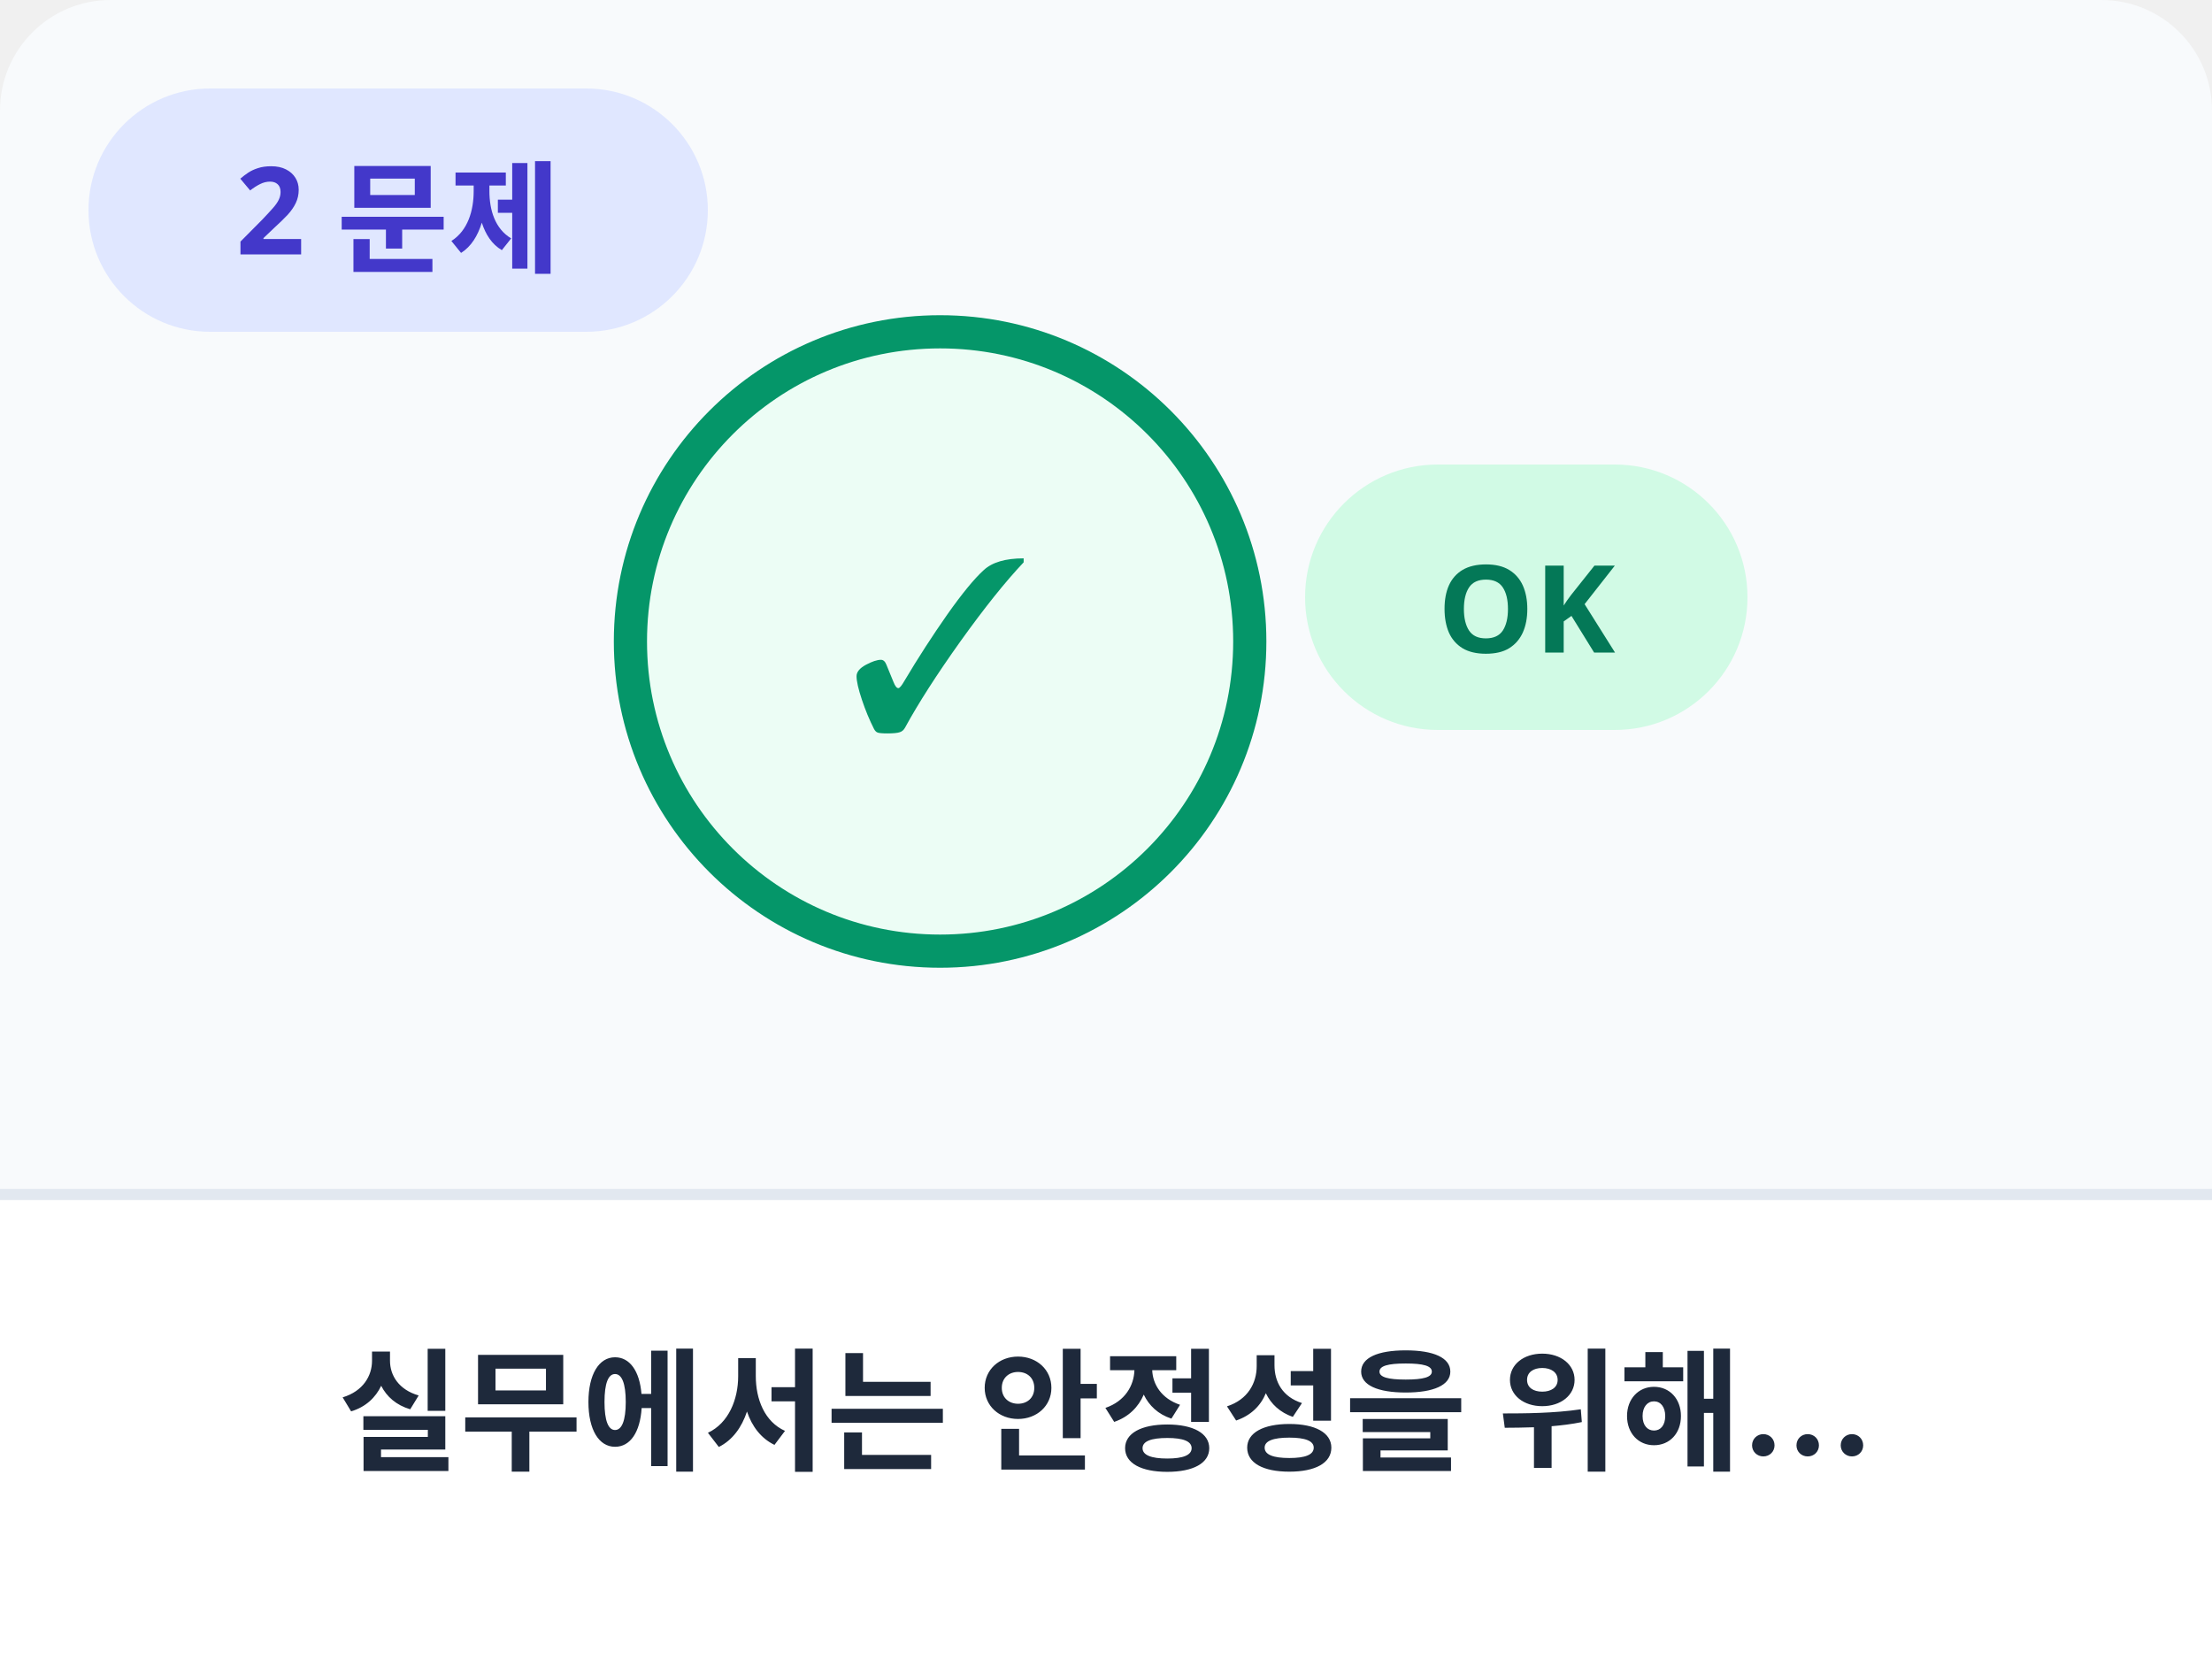
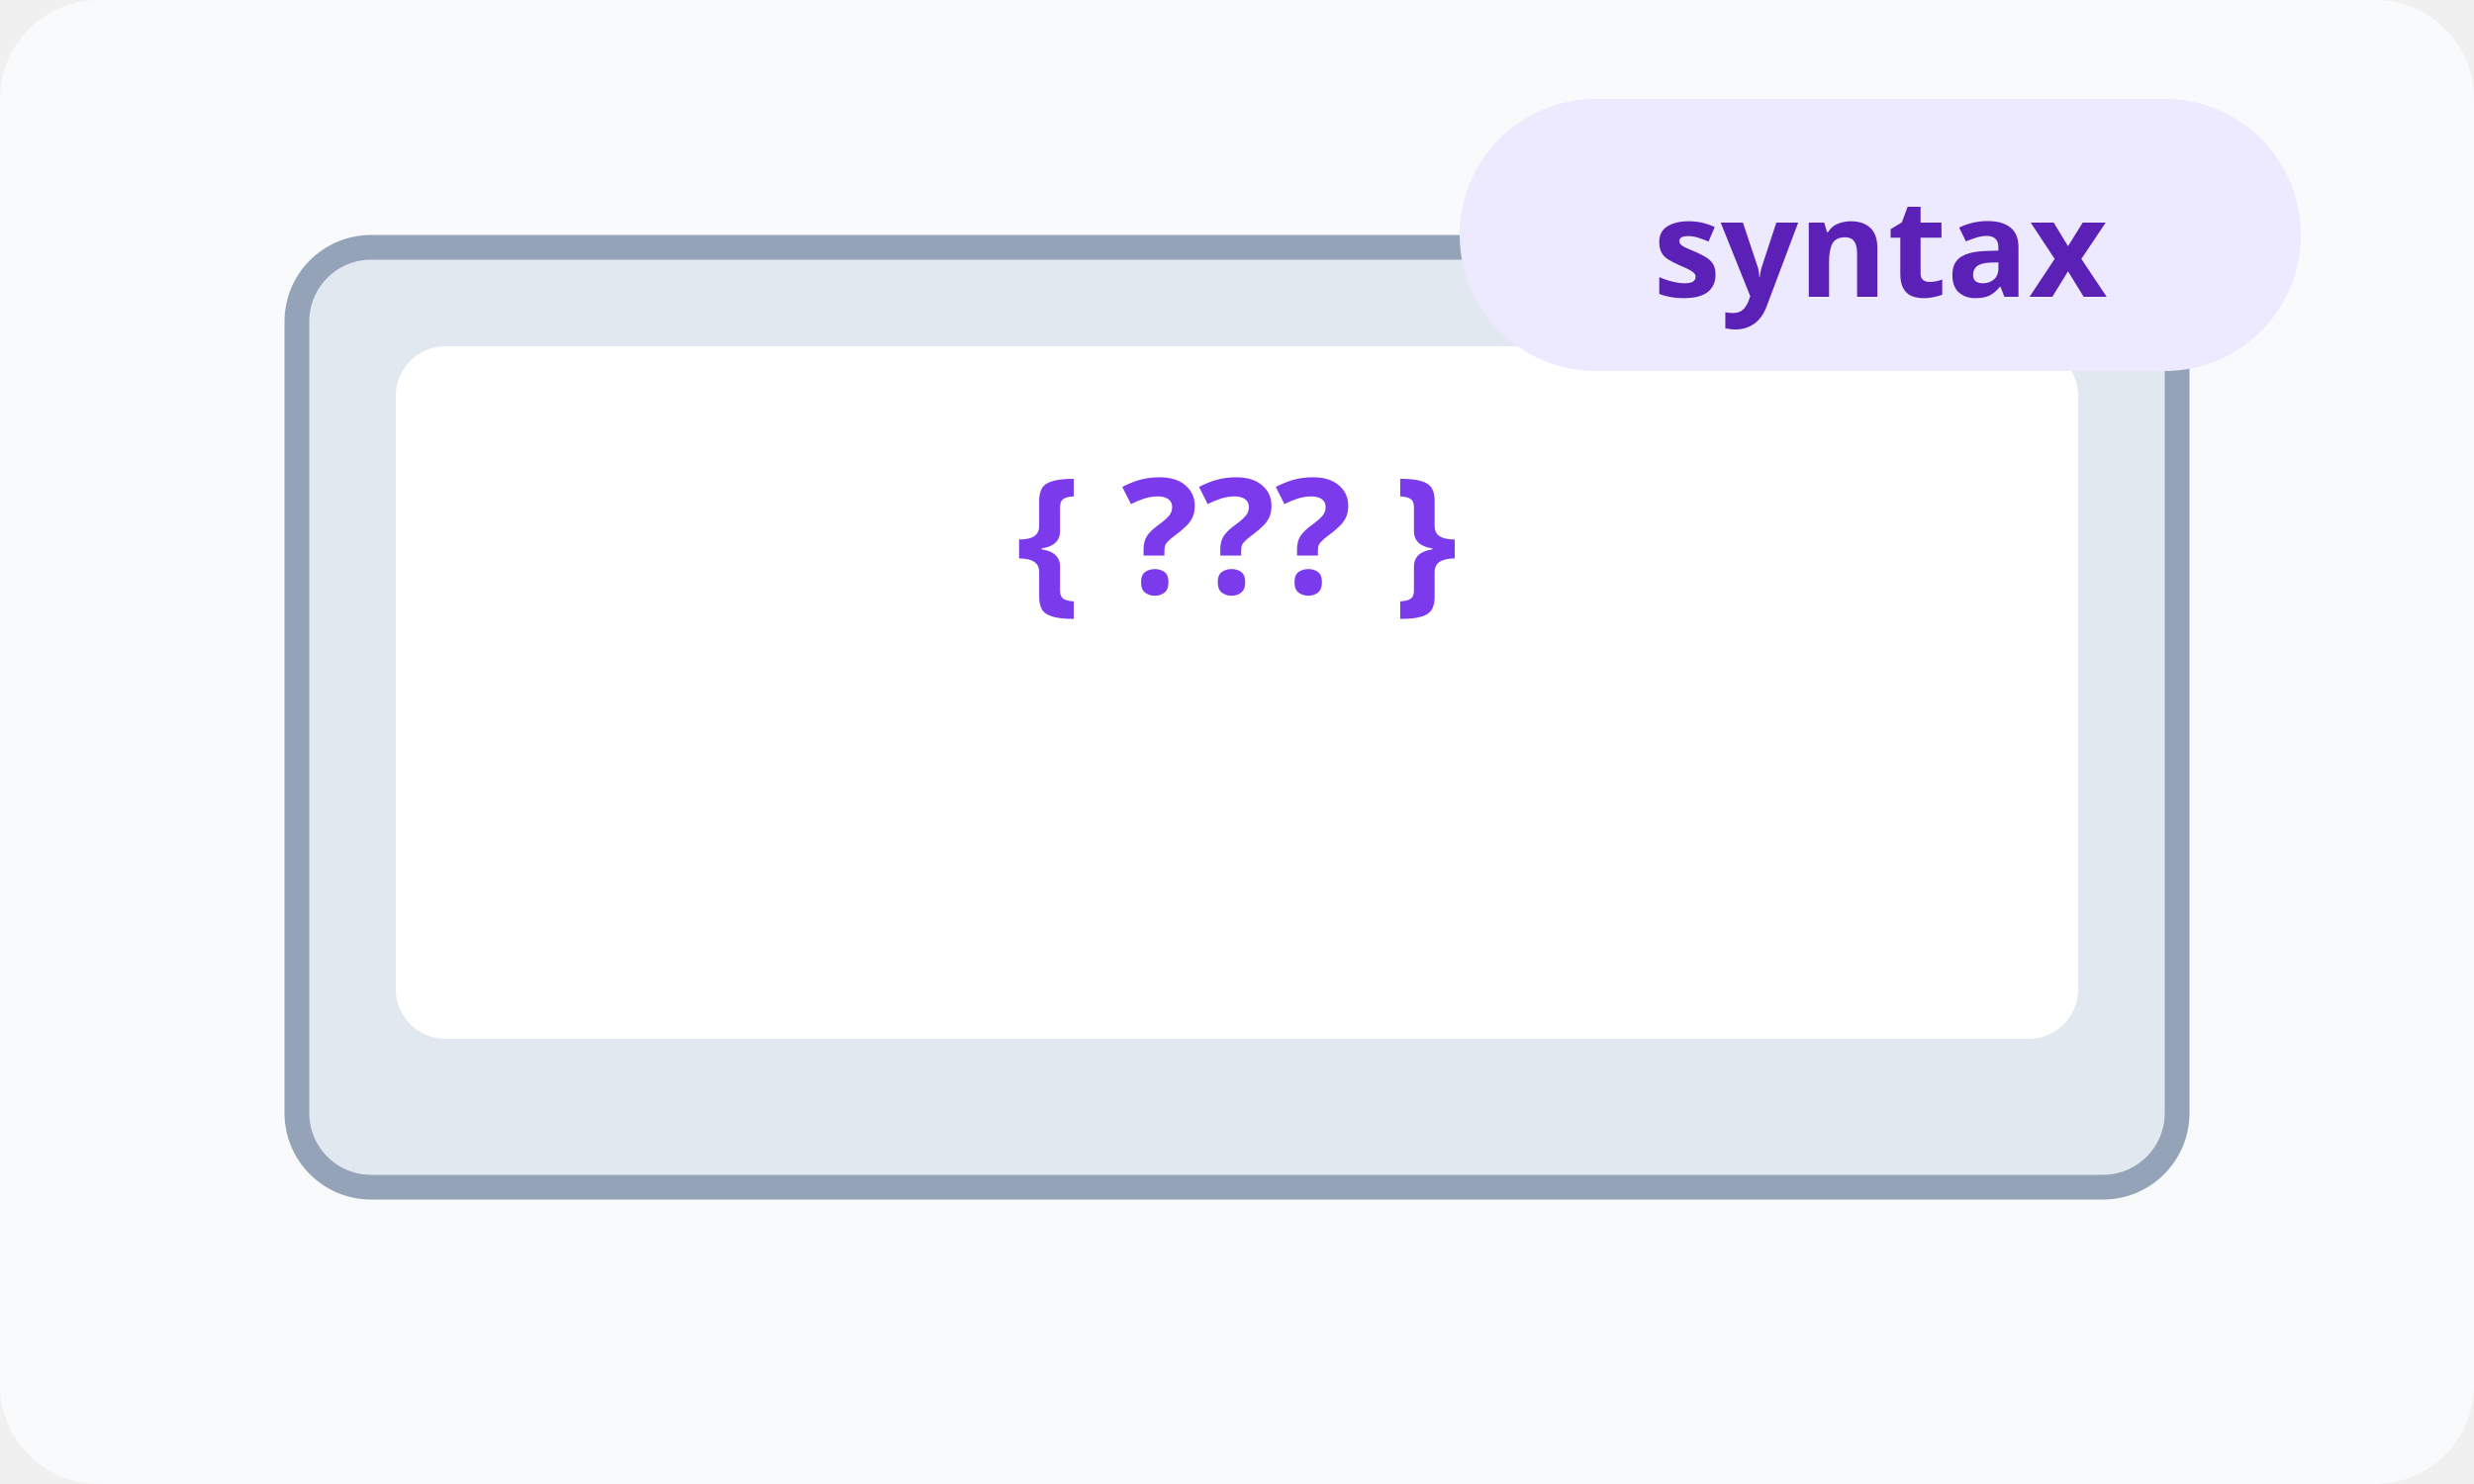
- <svg xmlns="http://www.w3.org/2000/svg" viewBox="0 0 200 150" role="img" aria-label="실무에서는 안정성을 위해…">
-   <rect width="200" height="150" fill="#F8FAFC" rx="10" />
-   <rect x="8" y="8" width="56" height="22" rx="11" fill="#E0E7FF" />
-   <text x="36" y="23" text-anchor="middle" font-family="system-ui,sans-serif" font-size="11" font-weight="800" fill="#4338CA">2 문제</text>
-   <rect x="0" y="108" width="200" height="42" fill="#FFFFFF" />
-   <line x1="0" y1="108" x2="200" y2="108" stroke="#E2E8F0" stroke-width="1" />
-   <circle cx="85" cy="58" r="28" fill="#ECFDF5" stroke="#059669" stroke-width="3" />
-   <text x="85" y="66" text-anchor="middle" font-size="22" fill="#059669">✓</text>
-   <rect x="118" y="42" width="40" height="24" rx="12" fill="#D1FAE5" />
-   <text x="138" y="59" text-anchor="middle" font-family="system-ui,sans-serif" font-size="11" font-weight="800" fill="#047857">OK</text>
-   <text x="100" y="132" text-anchor="middle" font-family="system-ui,-apple-system,sans-serif" font-size="12" font-weight="700" fill="#1E293B">실무에서는 안정성을 위해…</text>
+ <svg xmlns="http://www.w3.org/2000/svg" viewBox="0 0 200 120" role="img" aria-hidden="true">
+   <rect width="200" height="120" fill="#F8FAFC" rx="8" />
+   <rect x="24" y="20" width="152" height="76" rx="6" fill="#E2E8F0" stroke="#94A3B8" stroke-width="2" />
+   <rect x="32" y="28" width="136" height="56" rx="4" fill="#FFFFFF" />
+   <text x="100" y="48" text-anchor="middle" font-family="system-ui,sans-serif" font-size="13" font-weight="800" fill="#7C3AED">{ ??? }</text>
+   <rect x="118" y="8" width="68" height="22" rx="11" fill="#EDE9FE" />
+   <text x="152" y="24" text-anchor="middle" font-family="system-ui,sans-serif" font-size="11" font-weight="800" fill="#5B21B6">syntax</text>
</svg>
